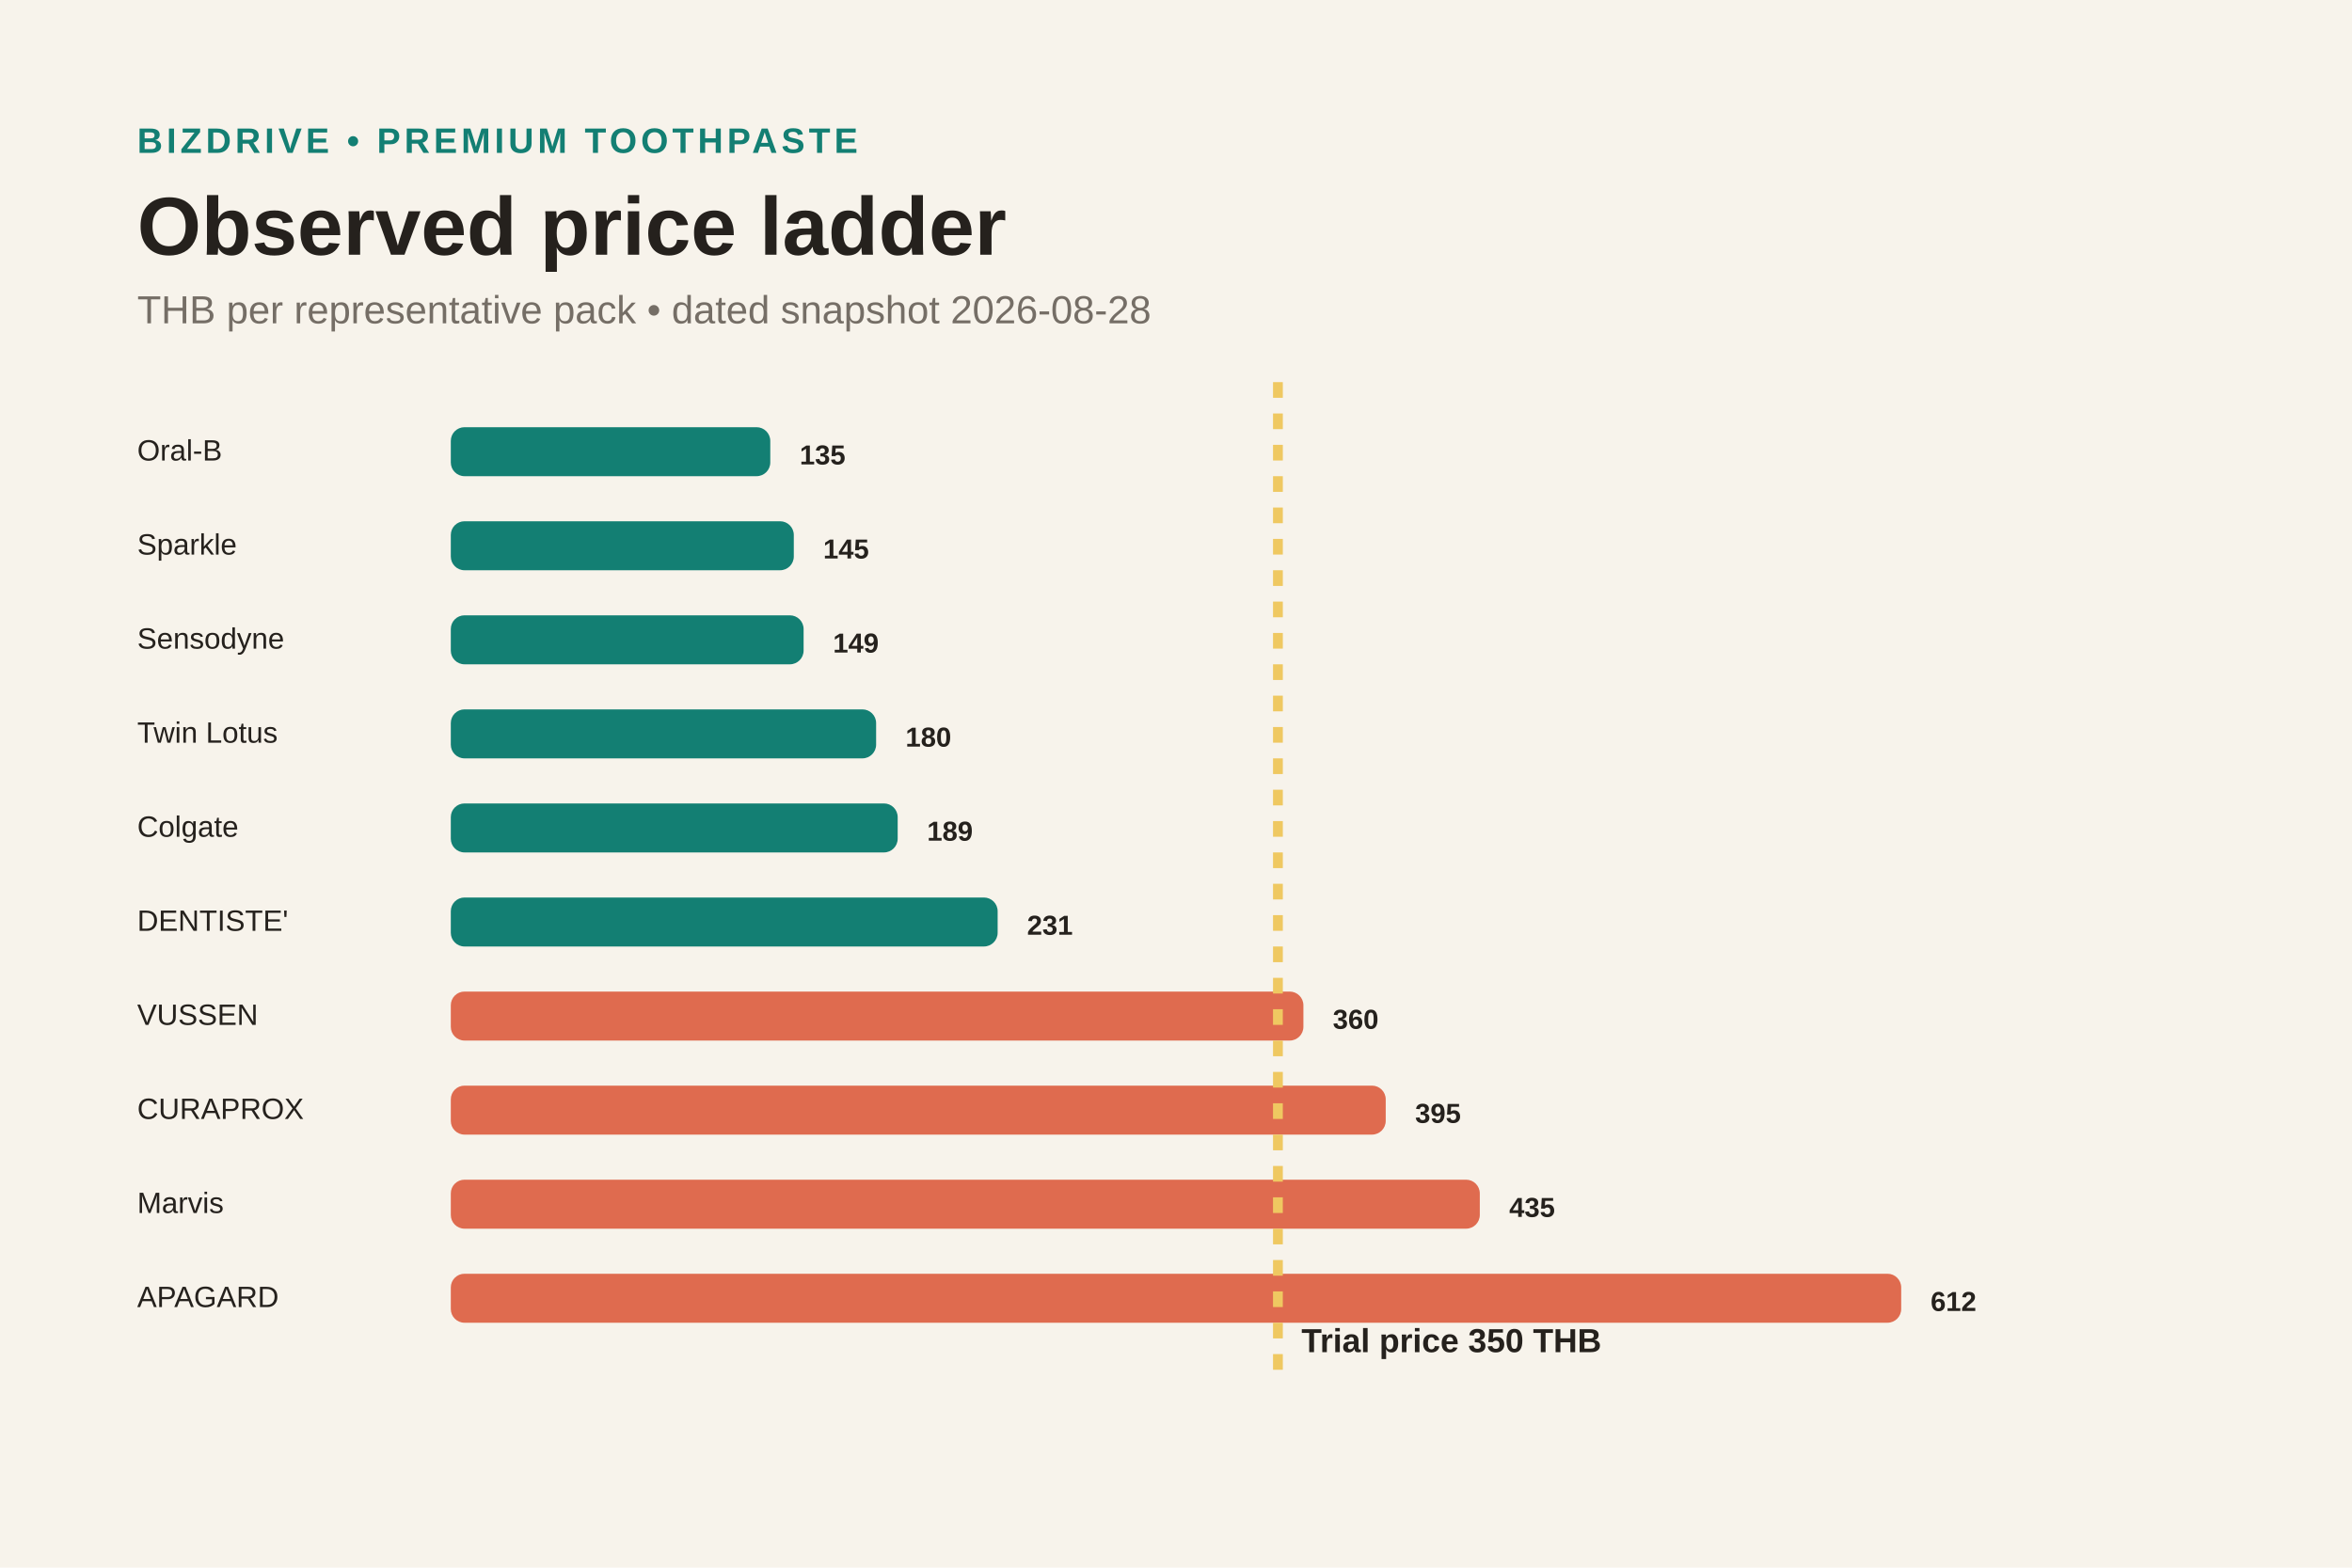
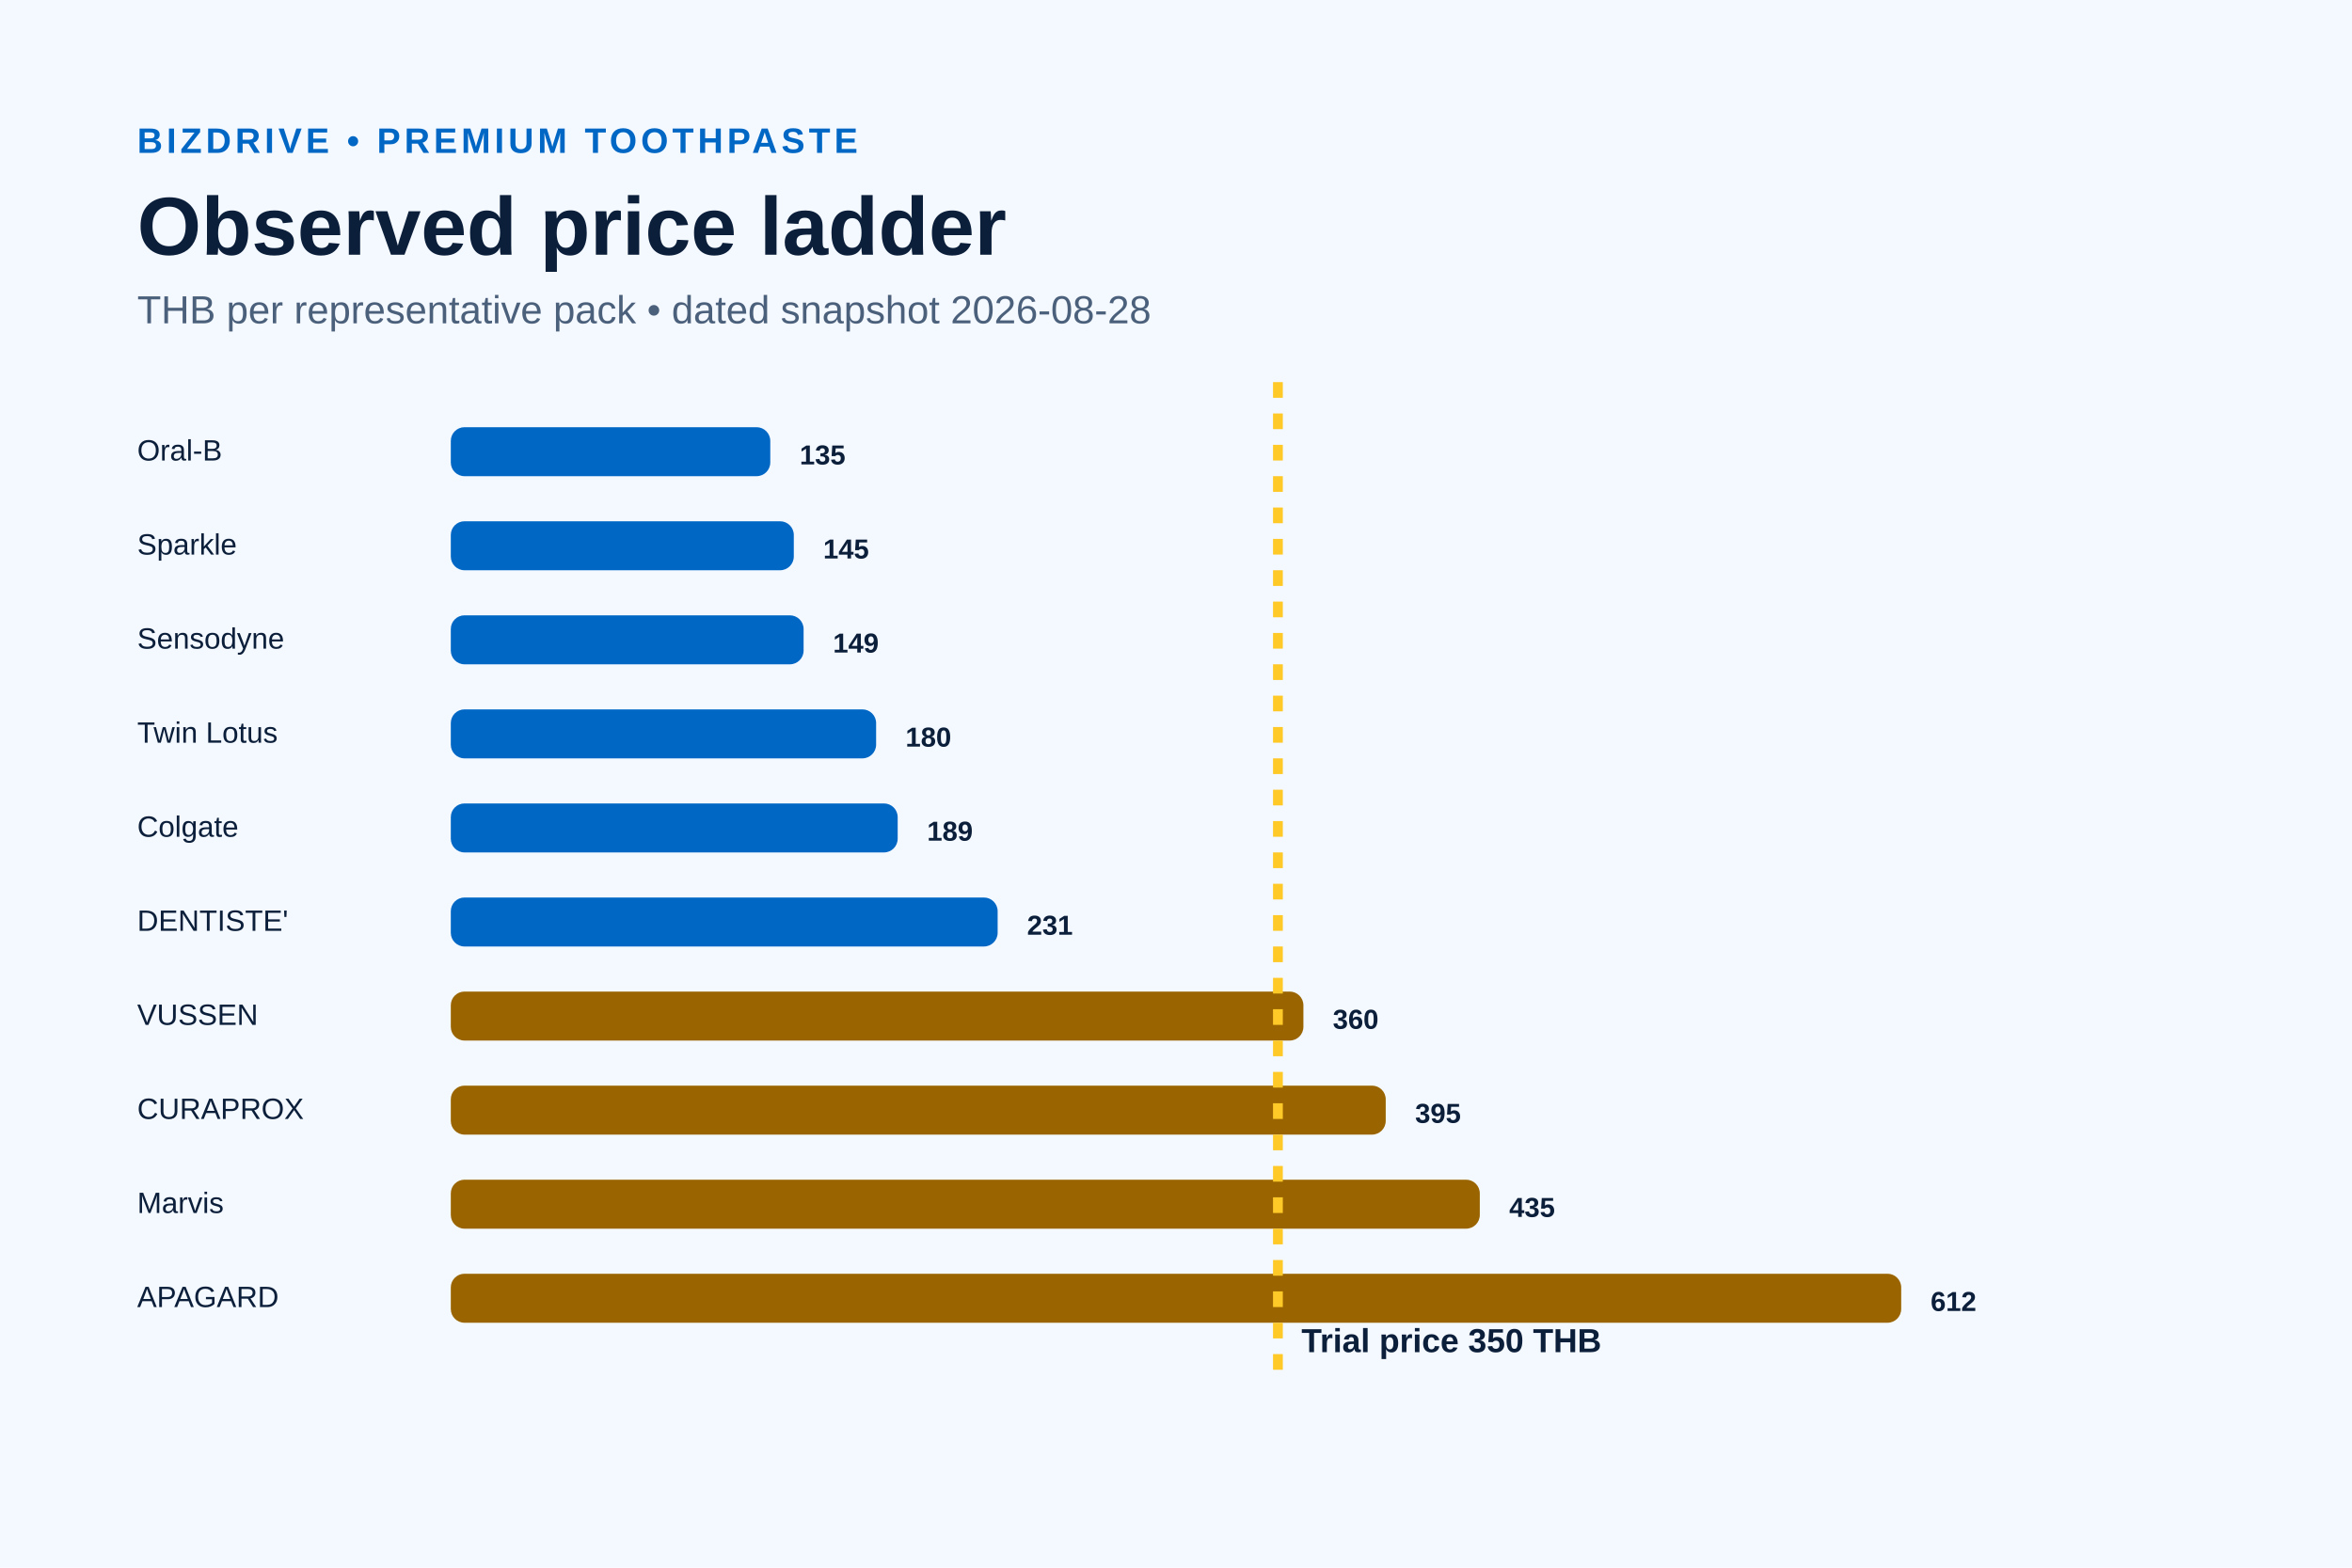
<svg xmlns="http://www.w3.org/2000/svg" width="1200" height="800" viewBox="0 0 1200 800" role="img">
-   <rect width="1200" height="800" fill="#f7f3eb" />
-   <text x="70" y="78" font-family="Arial, sans-serif" font-size="18" font-weight="700" letter-spacing="2" fill="#137f73">BIZDRIVE • PREMIUM TOOTHPASTE</text>
-   <text x="70" y="130" font-family="Arial, sans-serif" font-size="42" font-weight="700" fill="#25211d">Observed price ladder</text>
-   <text x="70" y="165" font-family="Arial, sans-serif" font-size="20" fill="#756e66">THB per representative pack • dated snapshot 2026-08-28</text>
-   <text x="70" y="235" font-family="Arial" font-size="15" fill="#25211d">Oral-B</text>
-   <rect x="230" y="218" width="163" height="25" rx="7" fill="#137f73" />
-   <text x="408" y="237" font-family="Arial" font-size="14" font-weight="700" fill="#25211d">135</text>
-   <text x="70" y="283" font-family="Arial" font-size="15" fill="#25211d">Sparkle</text>
-   <rect x="230" y="266" width="175" height="25" rx="7" fill="#137f73" />
-   <text x="420" y="285" font-family="Arial" font-size="14" font-weight="700" fill="#25211d">145</text>
-   <text x="70" y="331" font-family="Arial" font-size="15" fill="#25211d">Sensodyne</text>
-   <rect x="230" y="314" width="180" height="25" rx="7" fill="#137f73" />
-   <text x="425" y="333" font-family="Arial" font-size="14" font-weight="700" fill="#25211d">149</text>
-   <text x="70" y="379" font-family="Arial" font-size="15" fill="#25211d">Twin Lotus</text>
-   <rect x="230" y="362" width="217" height="25" rx="7" fill="#137f73" />
-   <text x="462" y="381" font-family="Arial" font-size="14" font-weight="700" fill="#25211d">180</text>
-   <text x="70" y="427" font-family="Arial" font-size="15" fill="#25211d">Colgate</text>
-   <rect x="230" y="410" width="228" height="25" rx="7" fill="#137f73" />
-   <text x="473" y="429" font-family="Arial" font-size="14" font-weight="700" fill="#25211d">189</text>
-   <text x="70" y="475" font-family="Arial" font-size="15" fill="#25211d">DENTISTE'</text>
-   <rect x="230" y="458" width="279" height="25" rx="7" fill="#137f73" />
-   <text x="524" y="477" font-family="Arial" font-size="14" font-weight="700" fill="#25211d">231</text>
-   <text x="70" y="523" font-family="Arial" font-size="15" fill="#25211d">VUSSEN</text>
-   <rect x="230" y="506" width="435" height="25" rx="7" fill="#df6b4f" />
-   <text x="680" y="525" font-family="Arial" font-size="14" font-weight="700" fill="#25211d">360</text>
-   <text x="70" y="571" font-family="Arial" font-size="15" fill="#25211d">CURAPROX</text>
-   <rect x="230" y="554" width="477" height="25" rx="7" fill="#df6b4f" />
-   <text x="722" y="573" font-family="Arial" font-size="14" font-weight="700" fill="#25211d">395</text>
-   <text x="70" y="619" font-family="Arial" font-size="15" fill="#25211d">Marvis</text>
-   <rect x="230" y="602" width="525" height="25" rx="7" fill="#df6b4f" />
-   <text x="770" y="621" font-family="Arial" font-size="14" font-weight="700" fill="#25211d">435</text>
-   <text x="70" y="667" font-family="Arial" font-size="15" fill="#25211d">APAGARD</text>
-   <rect x="230" y="650" width="740" height="25" rx="7" fill="#df6b4f" />
-   <text x="985" y="669" font-family="Arial" font-size="14" font-weight="700" fill="#25211d">612</text>
-   <line x1="652" y1="195" x2="652" y2="700" stroke="#efc861" stroke-width="5" stroke-dasharray="8 8" />
-   <text x="664" y="690" font-family="Arial" font-size="17" font-weight="700" fill="#25211d">Trial price 350 THB</text>
+   <rect width="1200" height="800" fill="#f4f8ff" />
+   <text x="70" y="78" font-family="Arial, sans-serif" font-size="18" font-weight="700" letter-spacing="2" fill="#0067c5">BIZDRIVE • PREMIUM TOOTHPASTE</text>
+   <text x="70" y="130" font-family="Arial, sans-serif" font-size="42" font-weight="700" fill="#0b1f3a">Observed price ladder</text>
+   <text x="70" y="165" font-family="Arial, sans-serif" font-size="20" fill="#4b607b">THB per representative pack • dated snapshot 2026-08-28</text>
+   <text x="70" y="235" font-family="Arial" font-size="15" fill="#0b1f3a">Oral-B</text>
+   <rect x="230" y="218" width="163" height="25" rx="7" fill="#0067c5" />
+   <text x="408" y="237" font-family="Arial" font-size="14" font-weight="700" fill="#0b1f3a">135</text>
+   <text x="70" y="283" font-family="Arial" font-size="15" fill="#0b1f3a">Sparkle</text>
+   <rect x="230" y="266" width="175" height="25" rx="7" fill="#0067c5" />
+   <text x="420" y="285" font-family="Arial" font-size="14" font-weight="700" fill="#0b1f3a">145</text>
+   <text x="70" y="331" font-family="Arial" font-size="15" fill="#0b1f3a">Sensodyne</text>
+   <rect x="230" y="314" width="180" height="25" rx="7" fill="#0067c5" />
+   <text x="425" y="333" font-family="Arial" font-size="14" font-weight="700" fill="#0b1f3a">149</text>
+   <text x="70" y="379" font-family="Arial" font-size="15" fill="#0b1f3a">Twin Lotus</text>
+   <rect x="230" y="362" width="217" height="25" rx="7" fill="#0067c5" />
+   <text x="462" y="381" font-family="Arial" font-size="14" font-weight="700" fill="#0b1f3a">180</text>
+   <text x="70" y="427" font-family="Arial" font-size="15" fill="#0b1f3a">Colgate</text>
+   <rect x="230" y="410" width="228" height="25" rx="7" fill="#0067c5" />
+   <text x="473" y="429" font-family="Arial" font-size="14" font-weight="700" fill="#0b1f3a">189</text>
+   <text x="70" y="475" font-family="Arial" font-size="15" fill="#0b1f3a">DENTISTE'</text>
+   <rect x="230" y="458" width="279" height="25" rx="7" fill="#0067c5" />
+   <text x="524" y="477" font-family="Arial" font-size="14" font-weight="700" fill="#0b1f3a">231</text>
+   <text x="70" y="523" font-family="Arial" font-size="15" fill="#0b1f3a">VUSSEN</text>
+   <rect x="230" y="506" width="435" height="25" rx="7" fill="#9a6500" />
+   <text x="680" y="525" font-family="Arial" font-size="14" font-weight="700" fill="#0b1f3a">360</text>
+   <text x="70" y="571" font-family="Arial" font-size="15" fill="#0b1f3a">CURAPROX</text>
+   <rect x="230" y="554" width="477" height="25" rx="7" fill="#9a6500" />
+   <text x="722" y="573" font-family="Arial" font-size="14" font-weight="700" fill="#0b1f3a">395</text>
+   <text x="70" y="619" font-family="Arial" font-size="15" fill="#0b1f3a">Marvis</text>
+   <rect x="230" y="602" width="525" height="25" rx="7" fill="#9a6500" />
+   <text x="770" y="621" font-family="Arial" font-size="14" font-weight="700" fill="#0b1f3a">435</text>
+   <text x="70" y="667" font-family="Arial" font-size="15" fill="#0b1f3a">APAGARD</text>
+   <rect x="230" y="650" width="740" height="25" rx="7" fill="#9a6500" />
+   <text x="985" y="669" font-family="Arial" font-size="14" font-weight="700" fill="#0b1f3a">612</text>
+   <line x1="652" y1="195" x2="652" y2="700" stroke="#ffc928" stroke-width="5" stroke-dasharray="8 8" />
+   <text x="664" y="690" font-family="Arial" font-size="17" font-weight="700" fill="#0b1f3a">Trial price 350 THB</text>
</svg>
